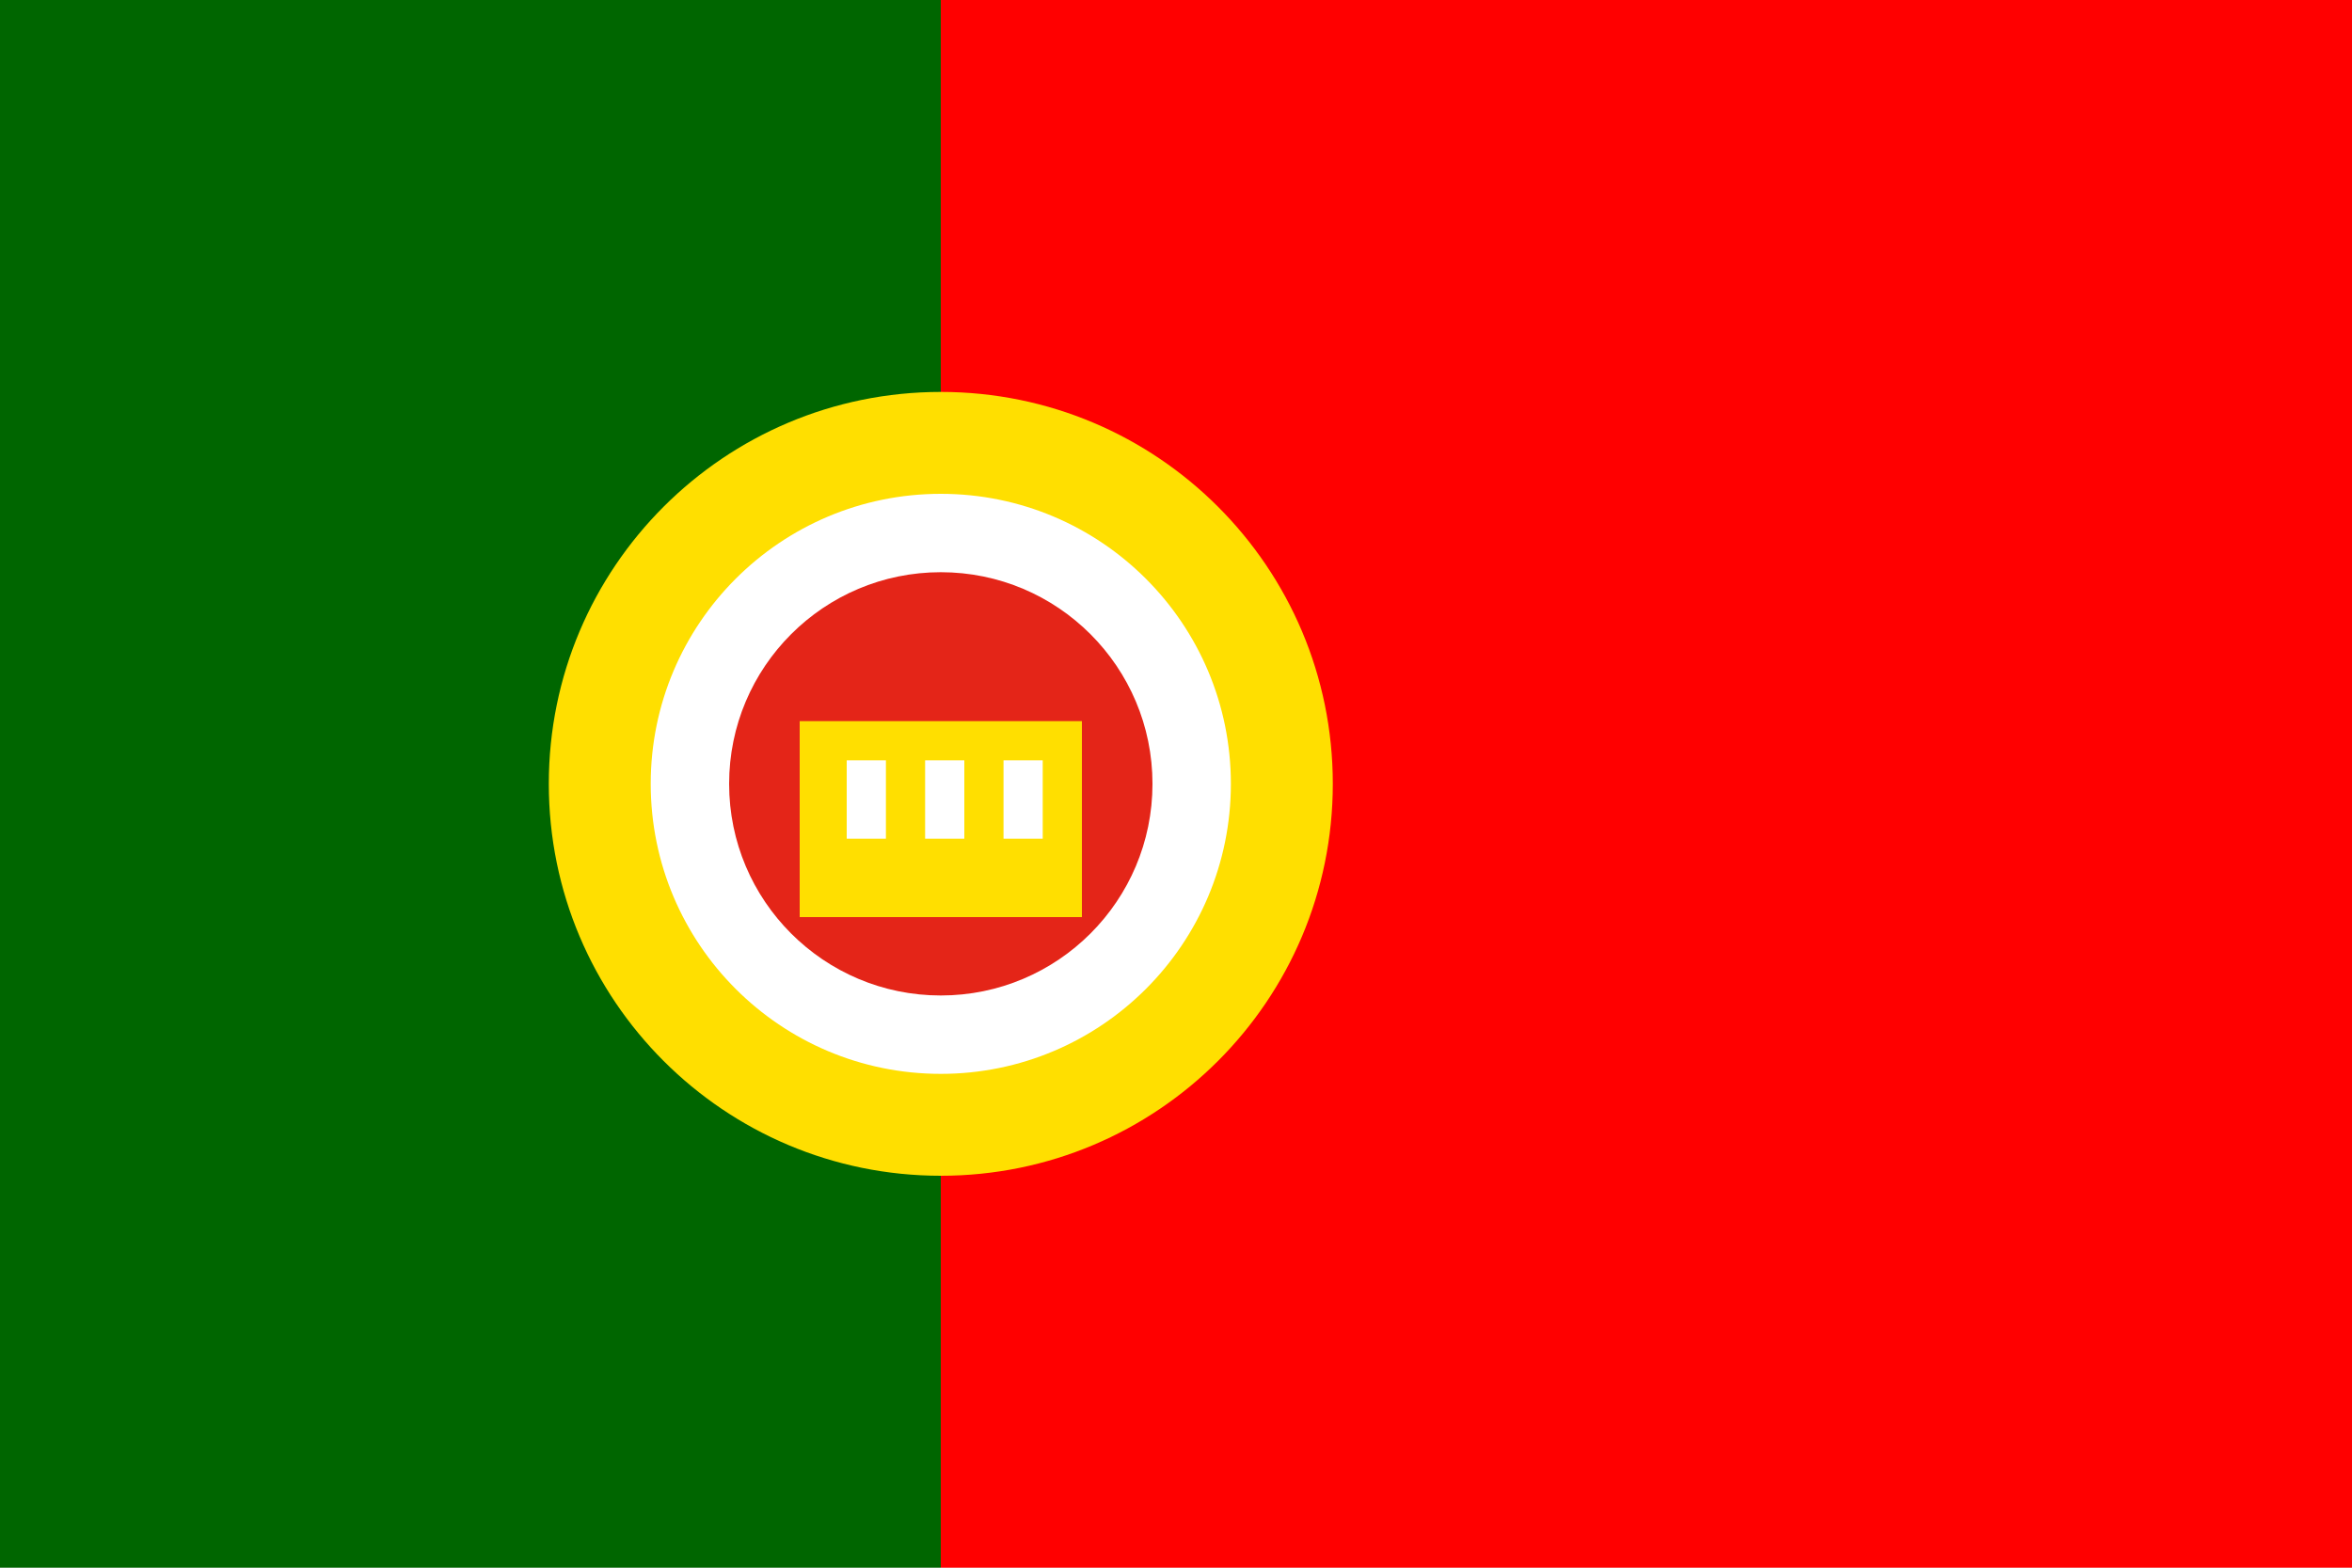
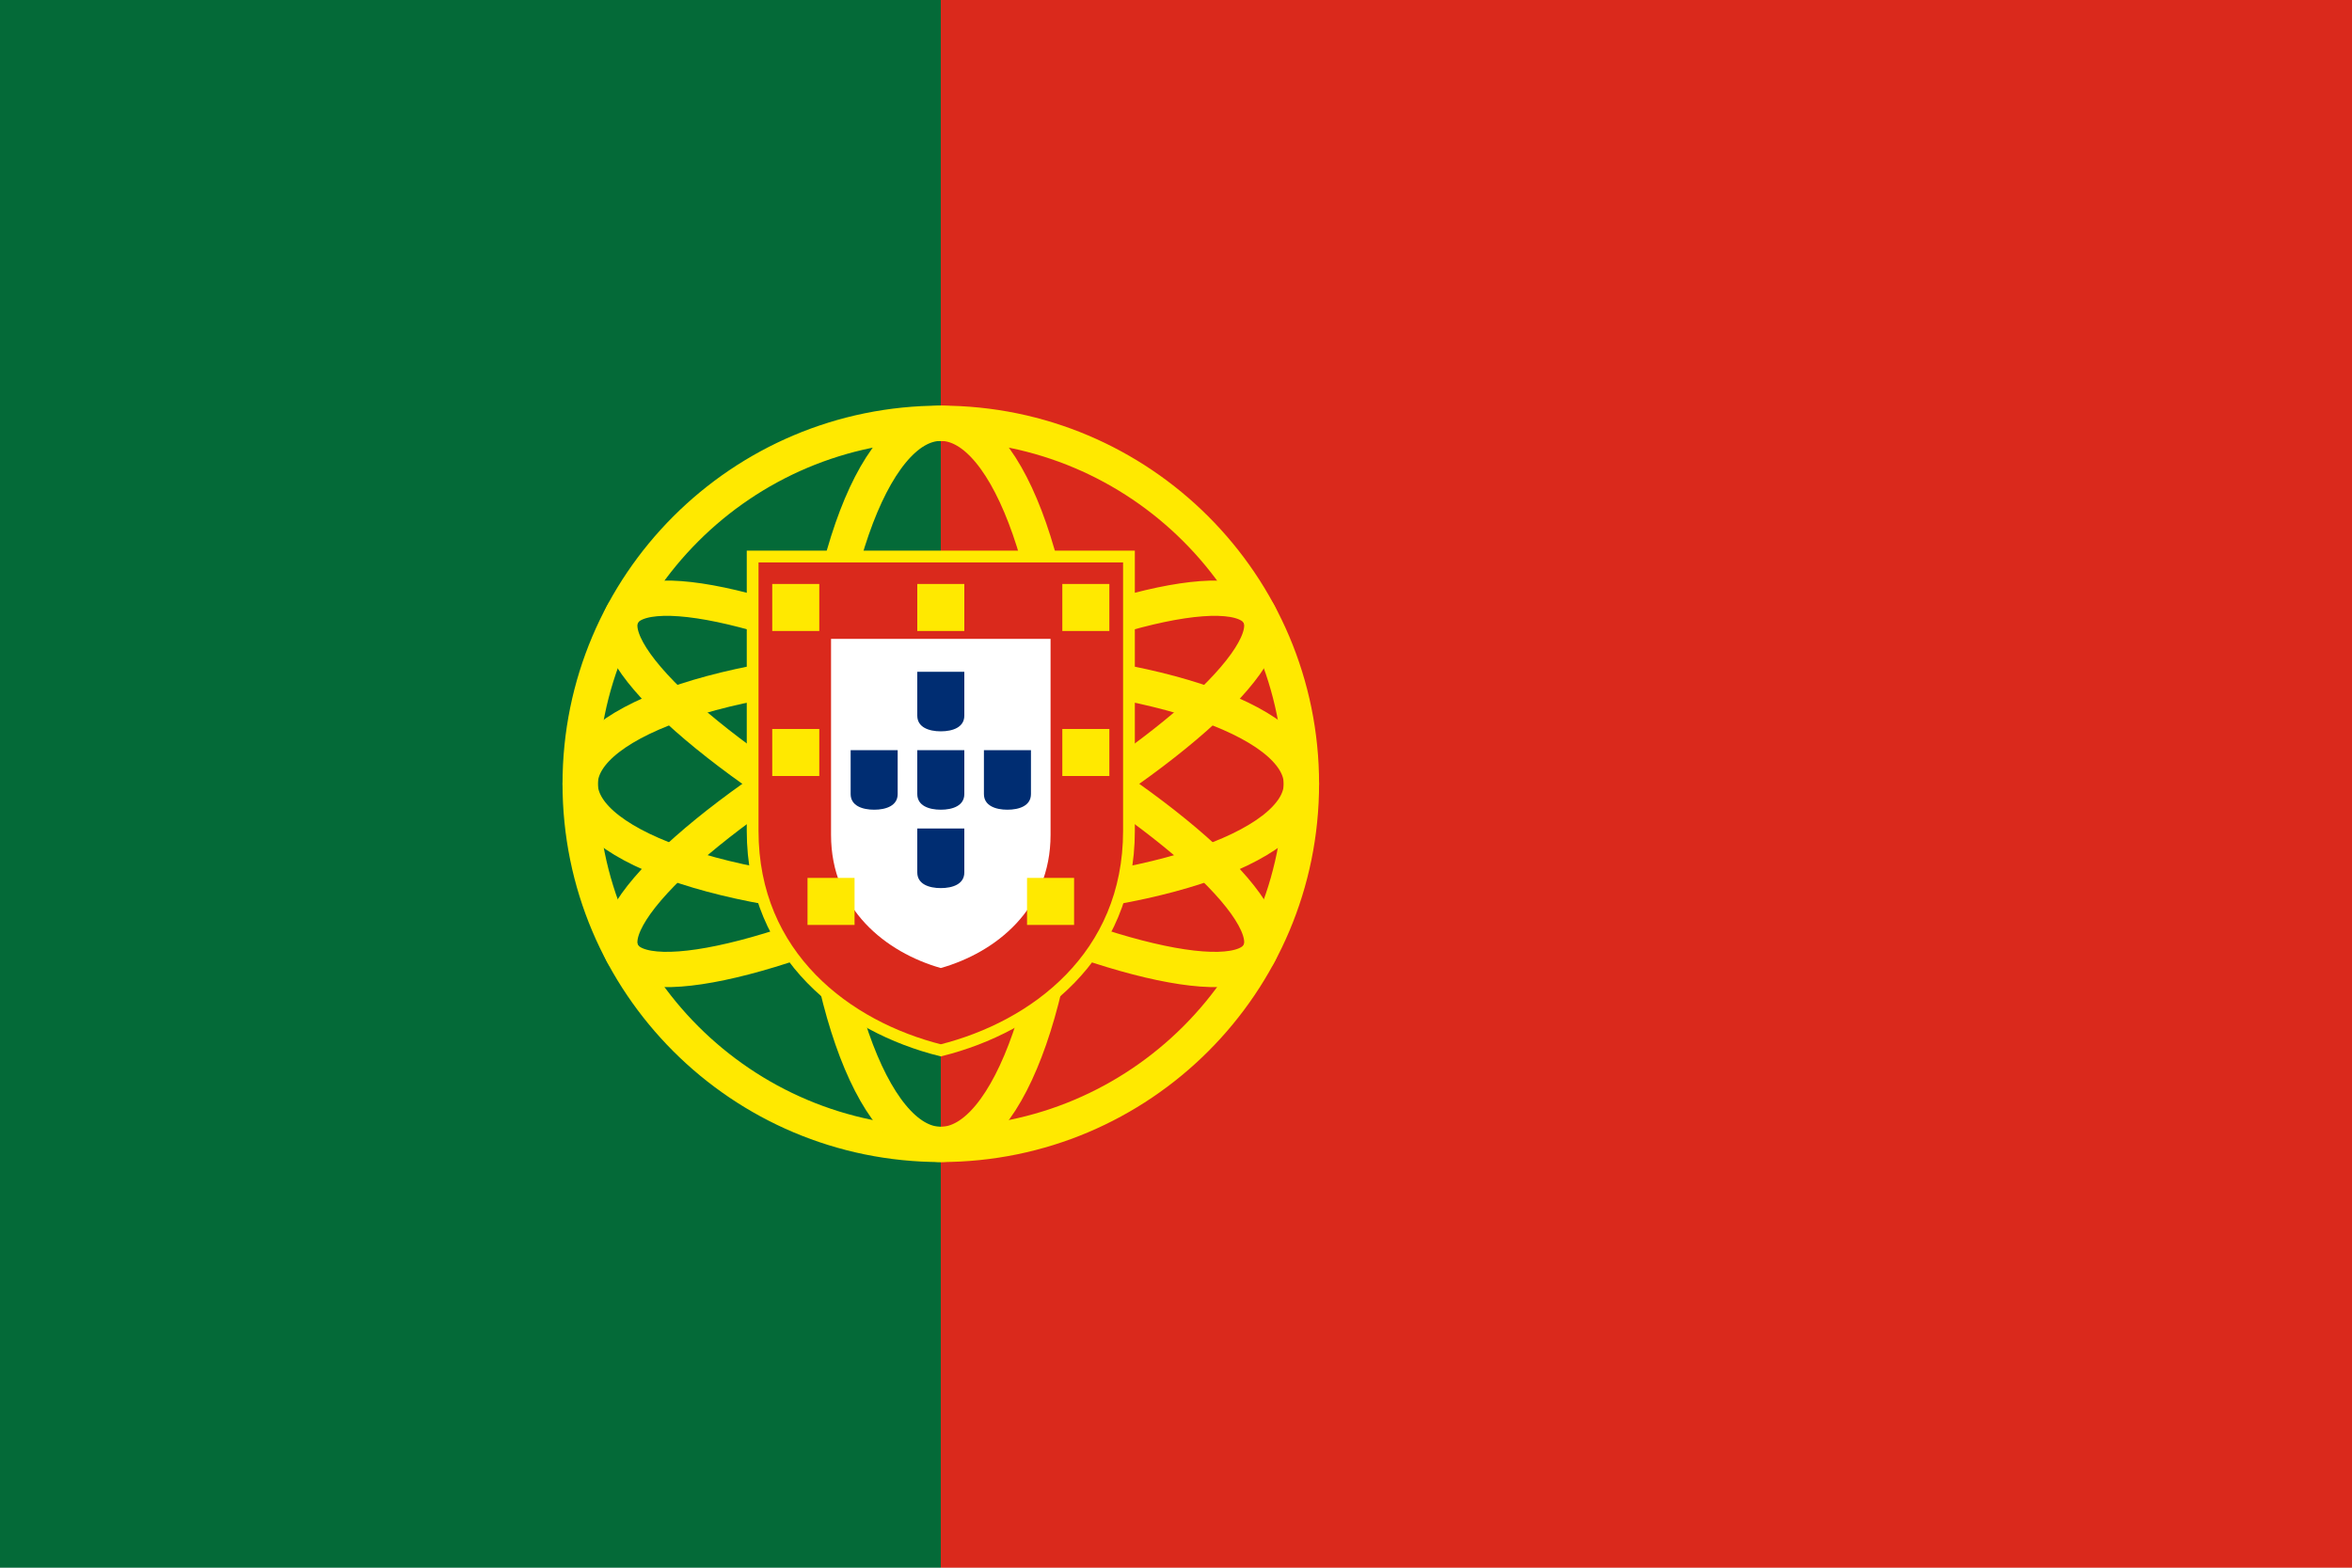
<svg xmlns="http://www.w3.org/2000/svg" viewBox="0 0 30 20">
-   <path fill="#060" d="M0 0h12v20H0z" />
-   <path fill="#f00" d="M12 0h18v20H12z" />
-   <circle cx="12" cy="10" r="5" fill="#ffdf00" />
-   <circle cx="12" cy="10" r="3.7" fill="#fff" />
-   <circle cx="12" cy="10" r="2.7" fill="#e42518" />
-   <path fill="#ffdf00" d="M10.2 9.2h3.6v2.5h-3.6z" />
-   <path fill="#fff" d="M10.8 9.7h.5v1h-.5zm1 0h.5v1h-.5zm1 0h.5v1h-.5z" />
+   <path fill="#046a38" d="M0 0h12v20H0z" />
+   <path fill="#da291c" d="M12 0h18v20H12z" />
+   <g fill="none" stroke="#ffe900" stroke-width=".45">
+     <circle cx="12" cy="10" r="4.6" />
+     <ellipse cx="12" cy="10" rx="4.6" ry="1.5" />
+     <ellipse cx="12" cy="10" rx="1.6" ry="4.6" />
+     <ellipse cx="12" cy="10" rx="4.6" ry="1.1" transform="rotate(-28 12 10)" />
+     <ellipse cx="12" cy="10" rx="4.6" ry="1.1" transform="rotate(28 12 10)" />
+   </g>
+   <path fill="#da291c" stroke="#ffe900" stroke-width=".15" d="M9.6 7.1h4.8v3.5c0 1.6-1.2 2.5-2.4 2.8c-1.2-.3-2.4-1.2-2.4-2.8z" />
+   <path fill="#fff" d="M10.6 8.15h2.8v2.5c0 .95-.7 1.5-1.4 1.7c-.7-.2-1.4-.75-1.4-1.7z" />
+   <path fill="#ffe900" d="M9.85 7.45h.6v.6h-.6zM11.7 7.45h.6v.6h-.6zM13.55 7.45h.6v.6h-.6zM9.85 9.3h.6v.6h-.6zM13.55 9.3h.6v.6h-.6zM10.3 11.2h.6v.6h-.6zM13.1 11.2h.6v.6h-.6z" />
+   <path fill="#002d72" d="M11.7 8.57h.6v.56c0 .15-.15.2-.3.2s-.3-.05-.3-.2zM10.85 9.57h.6v.56c0 .15-.15.2-.3.2s-.3-.05-.3-.2zM11.7 9.57h.6v.56c0 .15-.15.2-.3.2s-.3-.05-.3-.2zM12.55 9.57h.6v.56c0 .15-.15.2-.3.2s-.3-.05-.3-.2zM11.7 10.57h.6v.56c0 .15-.15.2-.3.2s-.3-.05-.3-.2z" />
</svg>
